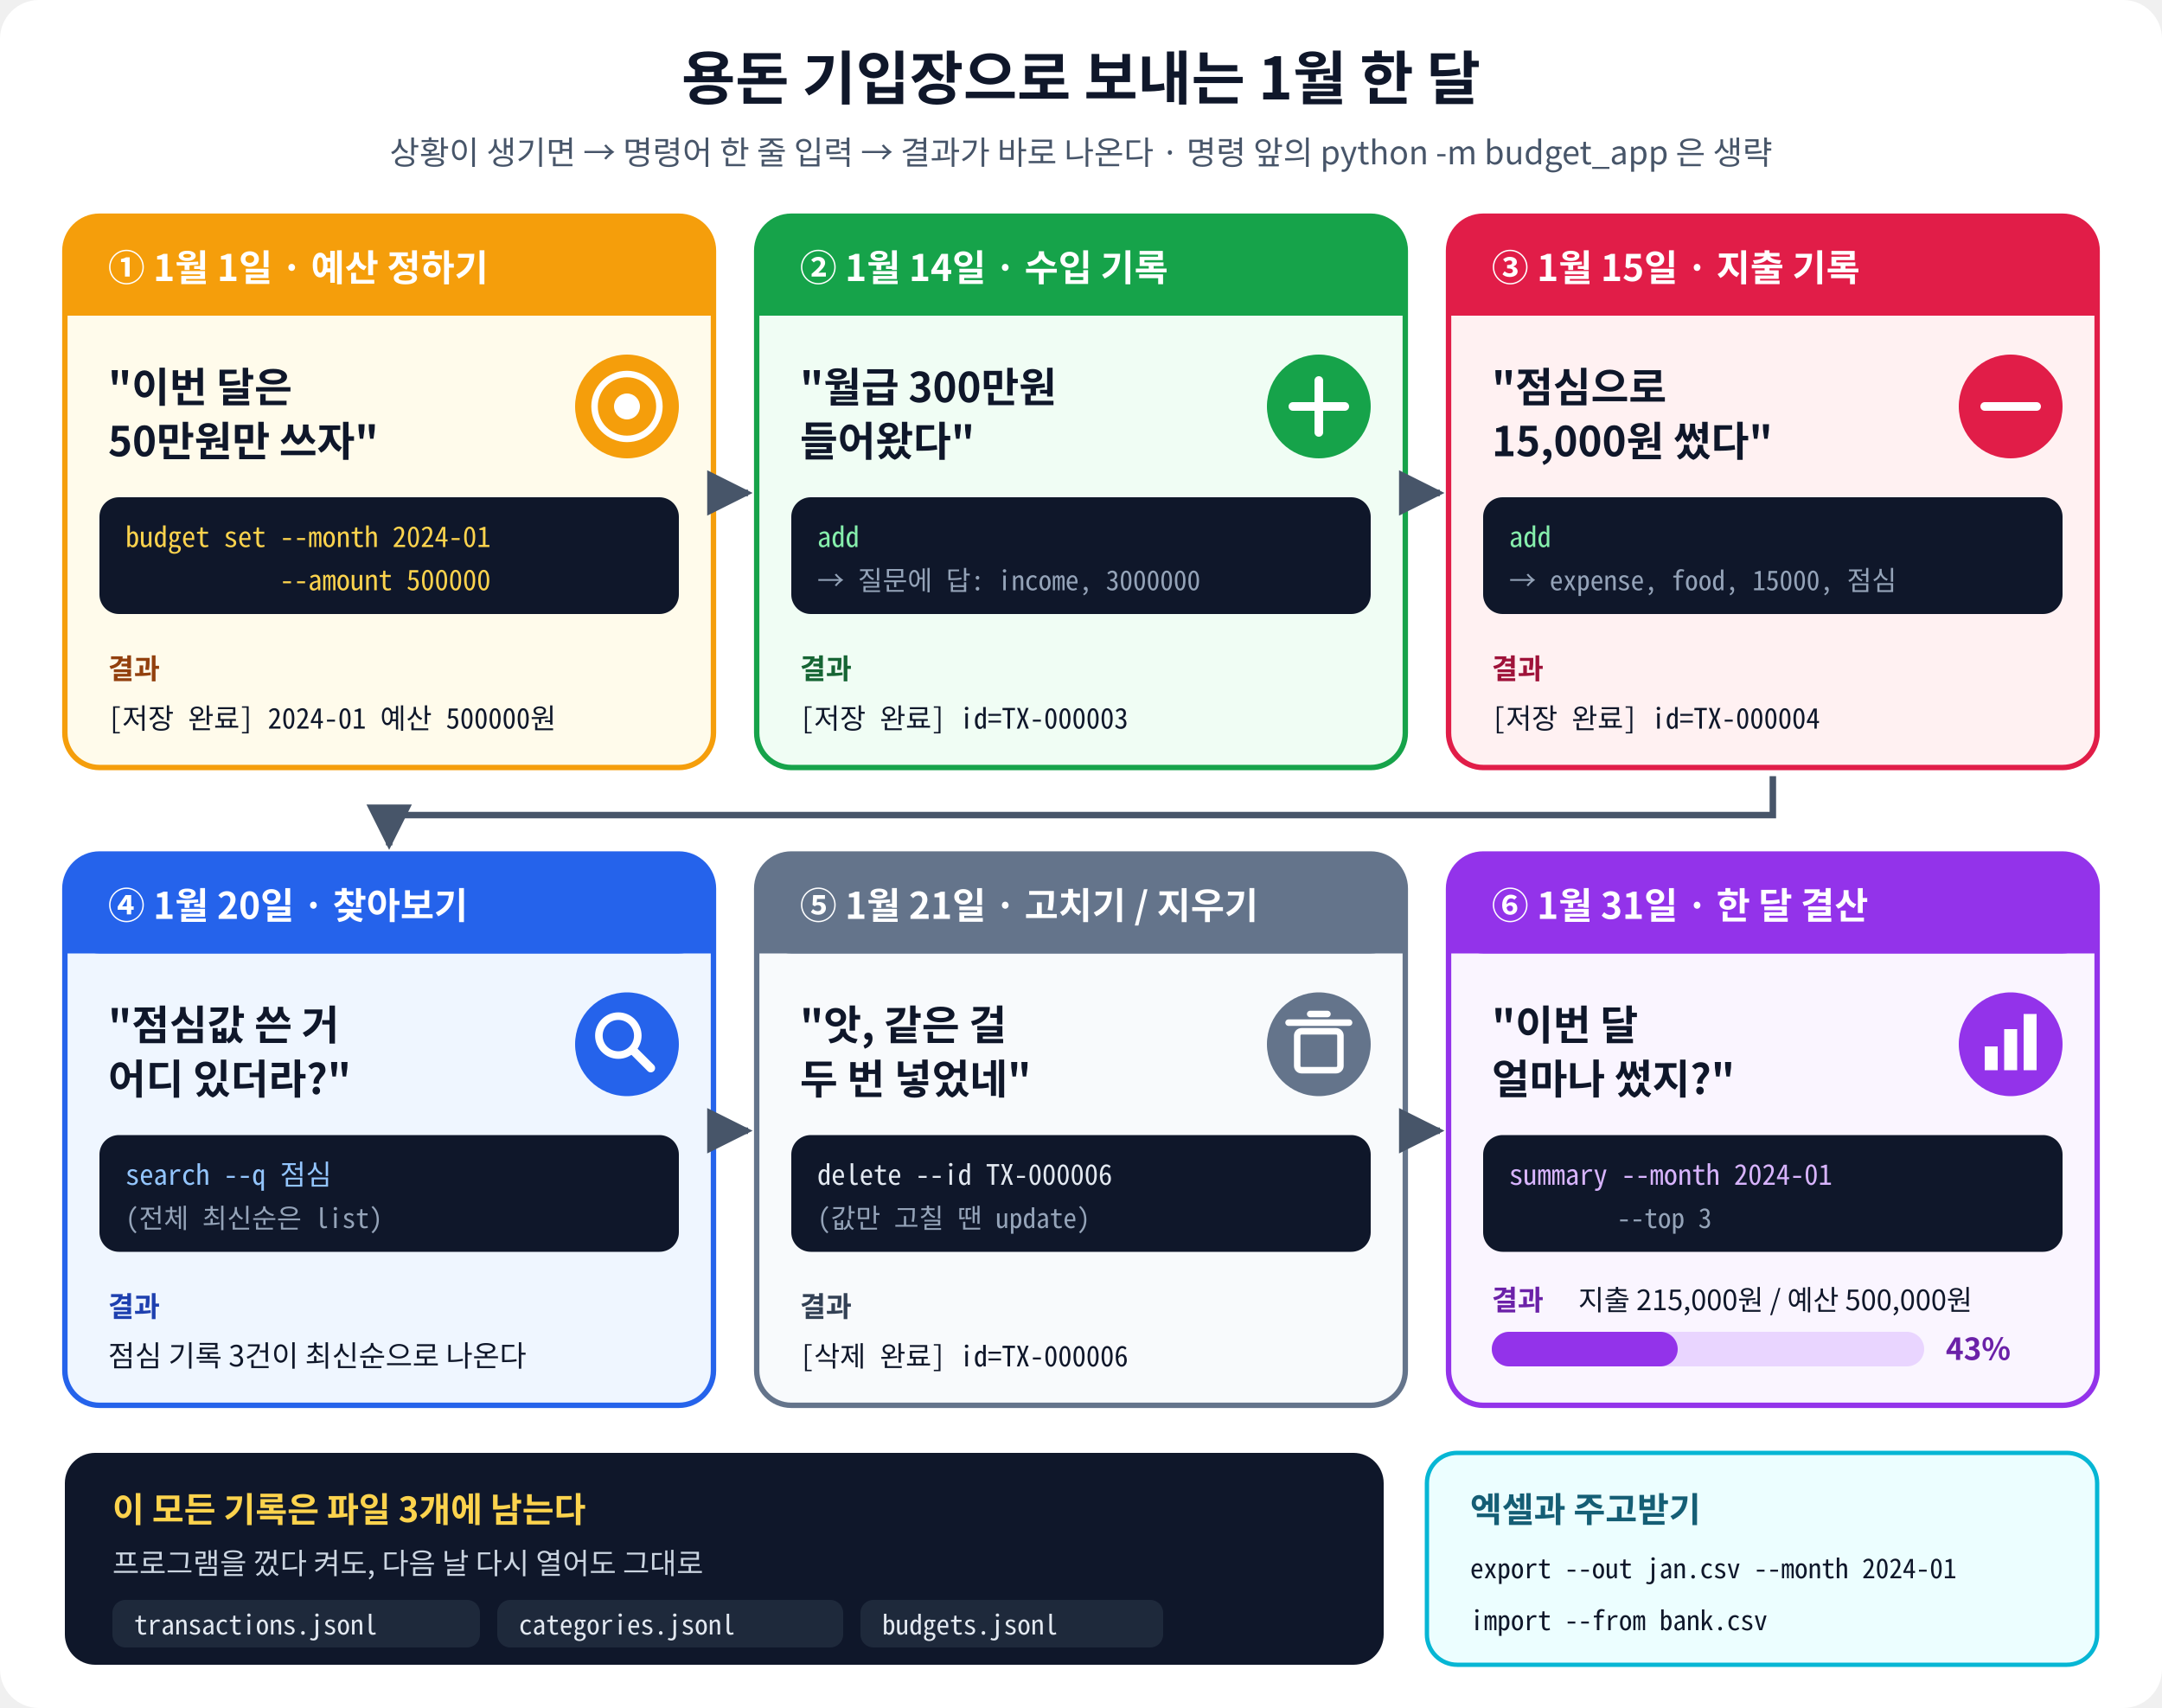
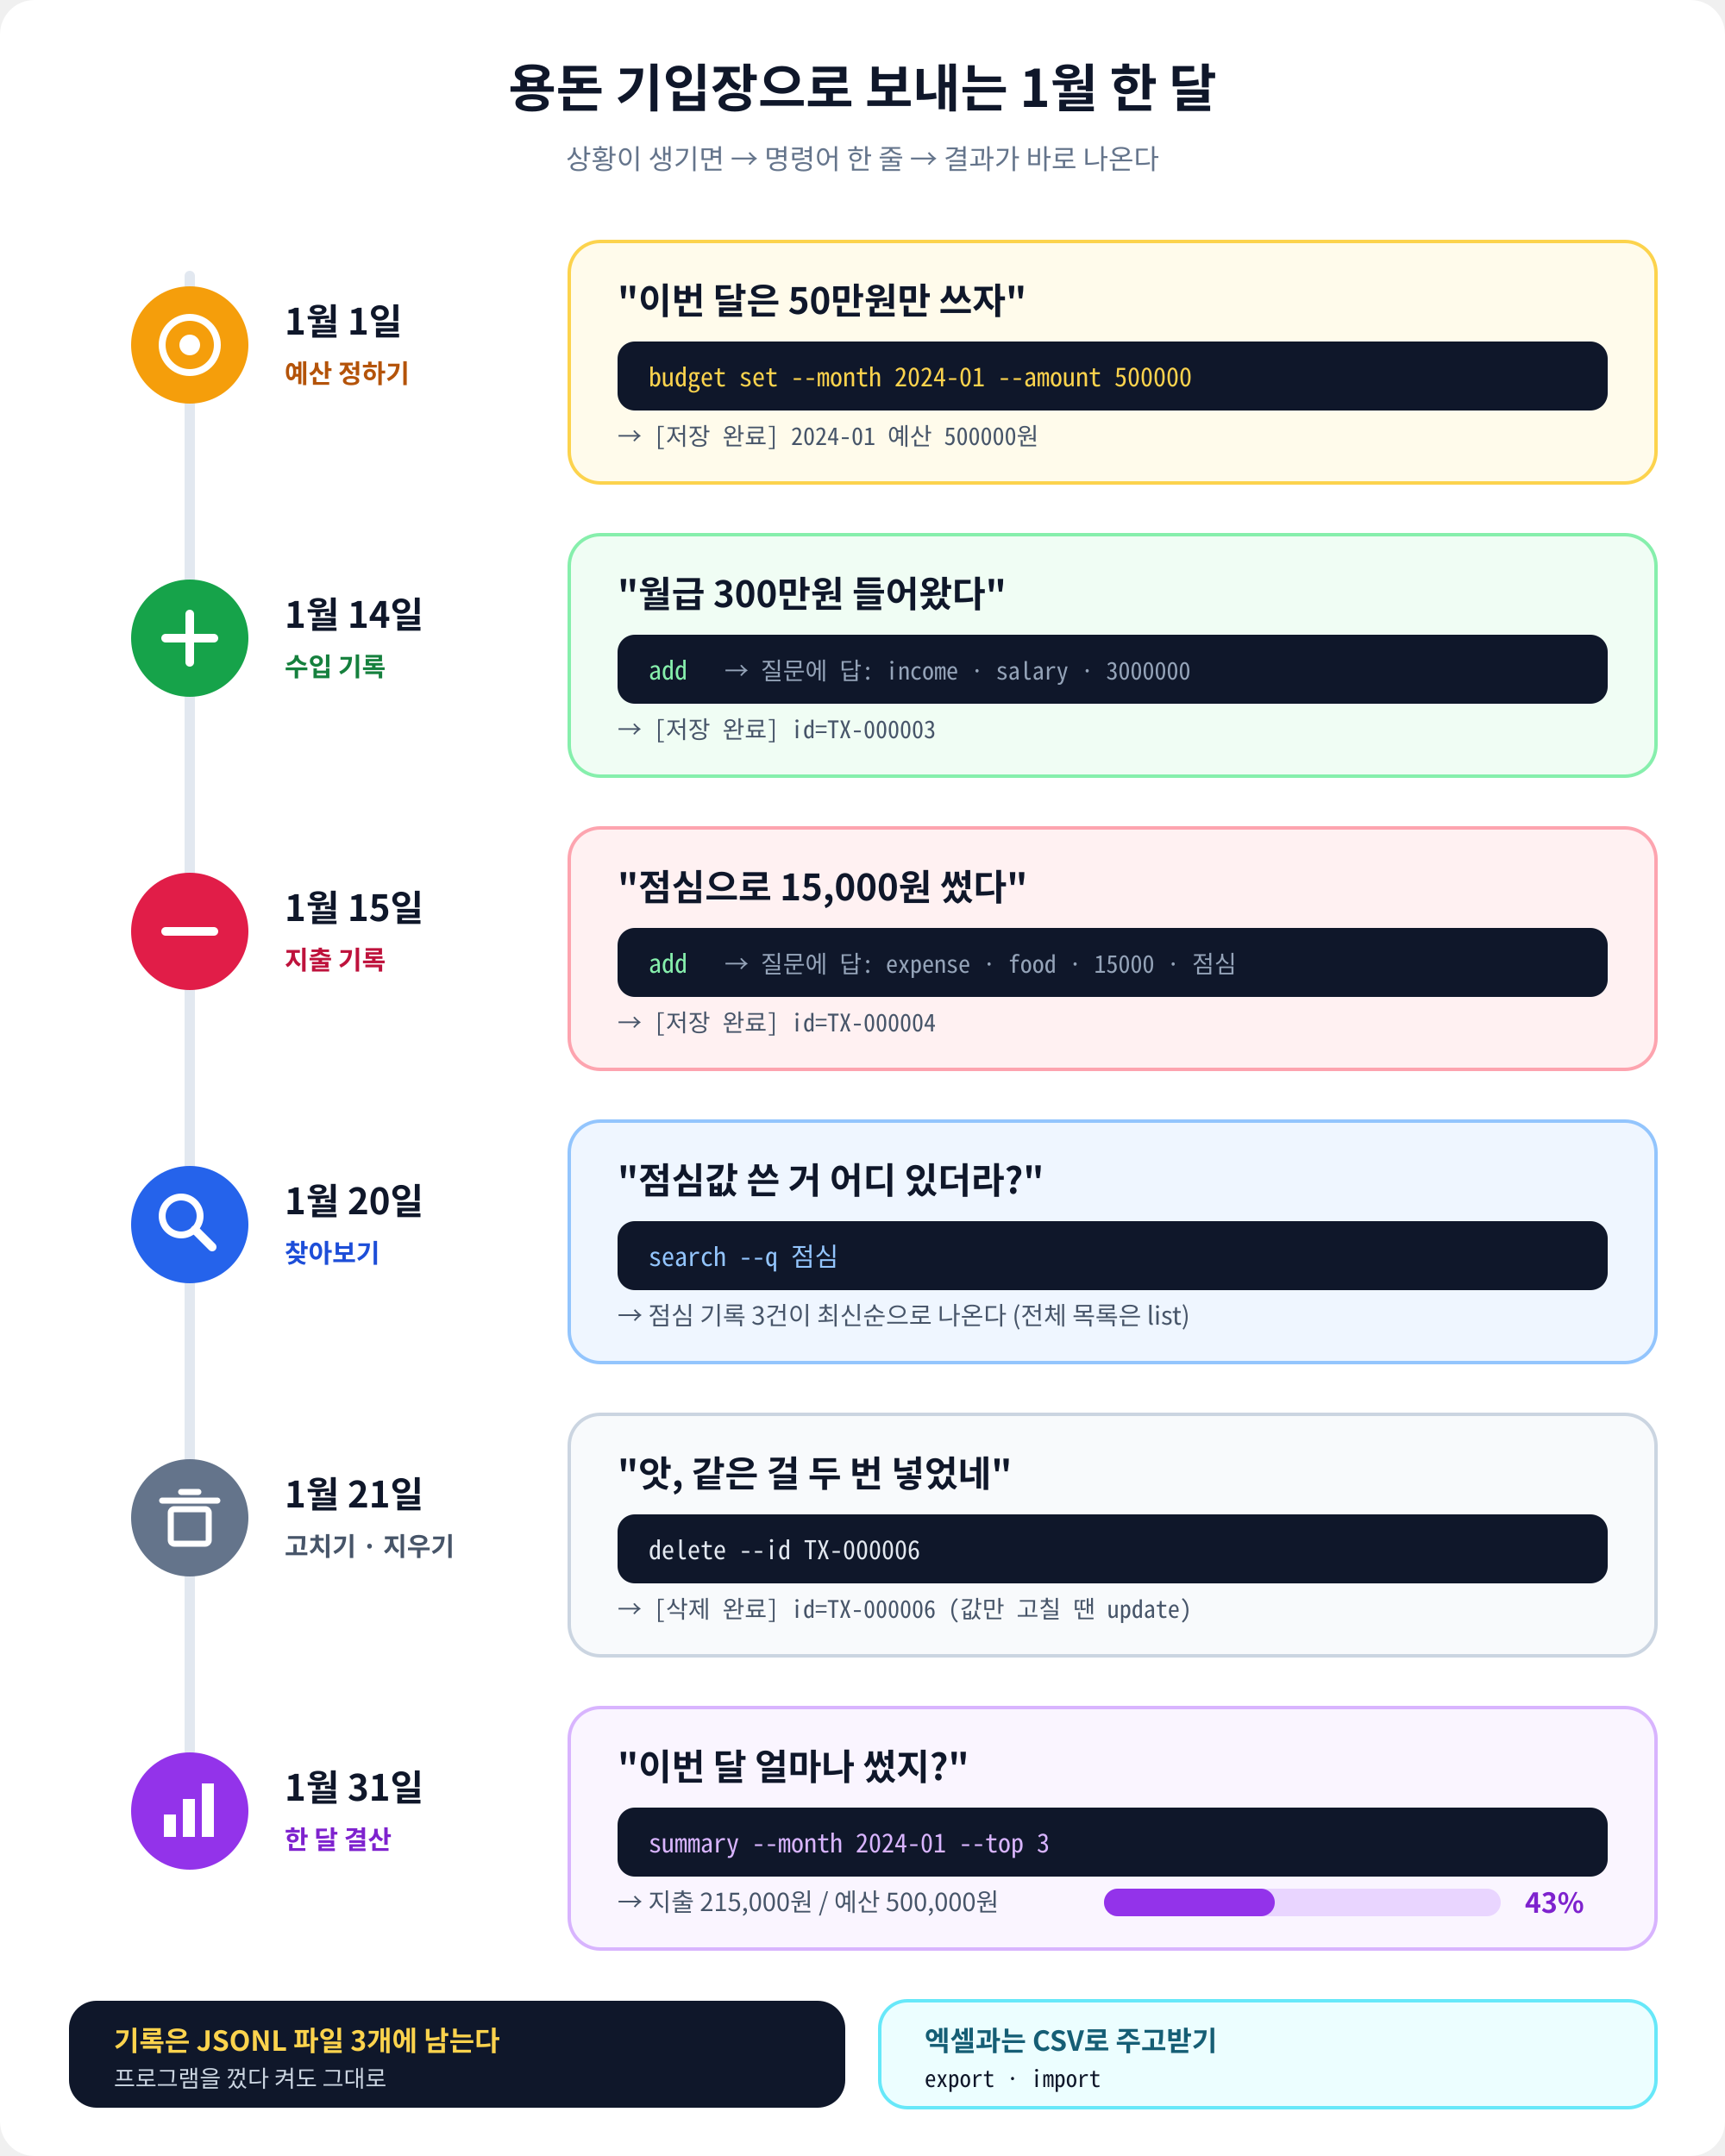
- <svg xmlns="http://www.w3.org/2000/svg" viewBox="0 0 1000 790" width="1000" height="790" font-family="Pretendard, 'Apple SD Gothic Neo', 'Malgun Gothic', 'Noto Sans KR', 'Noto Sans CJK KR', sans-serif">
-   <defs>
-     <marker id="arr" viewBox="0 0 10 10" refX="9" refY="5" markerWidth="7" markerHeight="7" orient="auto-start-reverse">
-       <path d="M0,0 L10,5 L0,10 z" fill="#475569" />
-     </marker>
-   </defs>
-   <rect width="1000" height="790" rx="18" fill="#ffffff" />
-   <text x="500" y="46" text-anchor="middle" font-size="27" font-weight="800" fill="#0f172a">용돈 기입장으로 보내는 1월 한 달</text>
-   <text x="500" y="76" text-anchor="middle" font-size="15" fill="#475569">상황이 생기면 → 명령어 한 줄 입력 → 결과가 바로 나온다   ·   명령 앞의 python -m budget_app 은 생략</text>
+ <svg xmlns="http://www.w3.org/2000/svg" viewBox="0 0 1000 1250" width="1000" height="1250" font-family="Pretendard, 'Apple SD Gothic Neo', 'Malgun Gothic', 'Noto Sans KR', 'Noto Sans CJK KR', sans-serif">
+   <rect width="1000" height="1250" rx="20" fill="#ffffff" />
+   <text x="500" y="62" text-anchor="middle" font-size="30" font-weight="800" fill="#0f172a">용돈 기입장으로 보내는 1월 한 달</text>
+   <text x="500" y="98" text-anchor="middle" font-size="16" fill="#64748b">상황이 생기면 → 명령어 한 줄 → 결과가 바로 나온다</text>
+   <line x1="110" y1="160" x2="110" y2="1015" stroke="#e2e8f0" stroke-width="6" stroke-linecap="round" />
  <g>
-     <rect x="30" y="100" width="300" height="255" rx="16" fill="#fffbeb" stroke="#f59e0b" stroke-width="2.5" />
-     <rect x="30" y="100" width="300" height="46" rx="16" fill="#f59e0b" />
-     <rect x="30" y="130" width="300" height="16" fill="#f59e0b" />
-     <text x="50" y="130" font-size="17" font-weight="800" fill="#fff">① 1월 1일 · 예산 정하기</text>
-     <circle cx="290" cy="188" r="24" fill="#f59e0b" />
-     <circle cx="290" cy="188" r="15" fill="none" stroke="#fff" stroke-width="3" />
-     <circle cx="290" cy="188" r="6" fill="#fff" />
-     <text x="50" y="186" font-size="19" font-weight="800" fill="#0f172a">"이번 달은</text>
-     <text x="50" y="211" font-size="19" font-weight="800" fill="#0f172a">50만원만 쓰자"</text>
-     <rect x="46" y="230" width="268" height="54" rx="9" fill="#0f172a" />
-     <text x="58" y="253" font-family="'D2Coding', 'Consolas', 'Noto Sans Mono CJK KR', monospace" font-size="13" fill="#fcd34d">budget set --month 2024-01</text>
-     <text x="58" y="273" xml:space="preserve" font-family="'D2Coding', 'Consolas', 'Noto Sans Mono CJK KR', monospace" font-size="13" fill="#fcd34d">           --amount 500000</text>
-     <text x="50" y="314" font-size="13" font-weight="700" fill="#92400e">결과</text>
-     <text x="50" y="337" font-family="'D2Coding', 'Consolas', 'Noto Sans Mono CJK KR', monospace" font-size="13" fill="#0f172a">[저장 완료] 2024-01 예산 500000원</text>
+     <circle cx="110" cy="200" r="34" fill="#f59e0b" />
+     <circle cx="110" cy="200" r="16" fill="none" stroke="#fff" stroke-width="4" />
+     <circle cx="110" cy="200" r="6" fill="#fff" />
+     <text x="165" y="194" font-size="21" font-weight="800" fill="#0f172a">1월 1일</text>
+     <text x="165" y="222" font-size="15" font-weight="700" fill="#b45309">예산 정하기</text>
+     <rect x="330" y="140" width="630" height="140" rx="18" fill="#fffbeb" stroke="#fcd34d" stroke-width="2" />
+     <text x="358" y="182" font-size="21" font-weight="800" fill="#0f172a">"이번 달은 50만원만 쓰자"</text>
+     <rect x="358" y="198" width="574" height="40" rx="10" fill="#0f172a" />
+     <text x="376" y="224" font-family="'D2Coding', 'Consolas', 'Noto Sans Mono CJK KR', monospace" font-size="15" fill="#fcd34d">budget set --month 2024-01 --amount 500000</text>
+     <text x="358" y="258" font-family="'D2Coding', 'Consolas', 'Noto Sans Mono CJK KR', monospace" font-size="14" fill="#475569">→ [저장 완료] 2024-01 예산 500000원</text>
  </g>
-   <line x1="334" y1="228" x2="346" y2="228" stroke="#475569" stroke-width="3" marker-end="url(#arr)" />
  <g>
-     <rect x="350" y="100" width="300" height="255" rx="16" fill="#f0fdf4" stroke="#16a34a" stroke-width="2.5" />
-     <rect x="350" y="100" width="300" height="46" rx="16" fill="#16a34a" />
-     <rect x="350" y="130" width="300" height="16" fill="#16a34a" />
-     <text x="370" y="130" font-size="17" font-weight="800" fill="#fff">② 1월 14일 · 수입 기록</text>
-     <circle cx="610" cy="188" r="24" fill="#16a34a" />
-     <line x1="598" y1="188" x2="622" y2="188" stroke="#fff" stroke-width="4" stroke-linecap="round" />
-     <line x1="610" y1="176" x2="610" y2="200" stroke="#fff" stroke-width="4" stroke-linecap="round" />
-     <text x="370" y="186" font-size="19" font-weight="800" fill="#0f172a">"월급 300만원</text>
-     <text x="370" y="211" font-size="19" font-weight="800" fill="#0f172a">들어왔다"</text>
-     <rect x="366" y="230" width="268" height="54" rx="9" fill="#0f172a" />
-     <text x="378" y="253" font-family="'D2Coding', 'Consolas', 'Noto Sans Mono CJK KR', monospace" font-size="13" fill="#86efac">add</text>
-     <text x="378" y="273" font-family="'D2Coding', 'Consolas', 'Noto Sans Mono CJK KR', monospace" font-size="12.5" fill="#94a3b8">→ 질문에 답: income, 3000000</text>
-     <text x="370" y="314" font-size="13" font-weight="700" fill="#166534">결과</text>
-     <text x="370" y="337" font-family="'D2Coding', 'Consolas', 'Noto Sans Mono CJK KR', monospace" font-size="13" fill="#0f172a">[저장 완료] id=TX-000003</text>
+     <circle cx="110" cy="370" r="34" fill="#16a34a" />
+     <line x1="96" y1="370" x2="124" y2="370" stroke="#fff" stroke-width="5" stroke-linecap="round" />
+     <line x1="110" y1="356" x2="110" y2="384" stroke="#fff" stroke-width="5" stroke-linecap="round" />
+     <text x="165" y="364" font-size="21" font-weight="800" fill="#0f172a">1월 14일</text>
+     <text x="165" y="392" font-size="15" font-weight="700" fill="#15803d">수입 기록</text>
+     <rect x="330" y="310" width="630" height="140" rx="18" fill="#f0fdf4" stroke="#86efac" stroke-width="2" />
+     <text x="358" y="352" font-size="21" font-weight="800" fill="#0f172a">"월급 300만원 들어왔다"</text>
+     <rect x="358" y="368" width="574" height="40" rx="10" fill="#0f172a" />
+     <text x="376" y="394" font-family="'D2Coding', 'Consolas', 'Noto Sans Mono CJK KR', monospace" font-size="15" fill="#86efac">add</text>
+     <text x="420" y="394" font-family="'D2Coding', 'Consolas', 'Noto Sans Mono CJK KR', monospace" font-size="14" fill="#94a3b8">→ 질문에 답: income · salary · 3000000</text>
+     <text x="358" y="428" font-family="'D2Coding', 'Consolas', 'Noto Sans Mono CJK KR', monospace" font-size="14" fill="#475569">→ [저장 완료] id=TX-000003</text>
  </g>
-   <line x1="654" y1="228" x2="666" y2="228" stroke="#475569" stroke-width="3" marker-end="url(#arr)" />
  <g>
-     <rect x="670" y="100" width="300" height="255" rx="16" fill="#fff1f2" stroke="#e11d48" stroke-width="2.5" />
-     <rect x="670" y="100" width="300" height="46" rx="16" fill="#e11d48" />
-     <rect x="670" y="130" width="300" height="16" fill="#e11d48" />
-     <text x="690" y="130" font-size="17" font-weight="800" fill="#fff">③ 1월 15일 · 지출 기록</text>
-     <circle cx="930" cy="188" r="24" fill="#e11d48" />
-     <line x1="918" y1="188" x2="942" y2="188" stroke="#fff" stroke-width="4" stroke-linecap="round" />
-     <text x="690" y="186" font-size="19" font-weight="800" fill="#0f172a">"점심으로</text>
-     <text x="690" y="211" font-size="19" font-weight="800" fill="#0f172a">15,000원 썼다"</text>
-     <rect x="686" y="230" width="268" height="54" rx="9" fill="#0f172a" />
-     <text x="698" y="253" font-family="'D2Coding', 'Consolas', 'Noto Sans Mono CJK KR', monospace" font-size="13" fill="#86efac">add</text>
-     <text x="698" y="273" font-family="'D2Coding', 'Consolas', 'Noto Sans Mono CJK KR', monospace" font-size="12.5" fill="#94a3b8">→ expense, food, 15000, 점심</text>
-     <text x="690" y="314" font-size="13" font-weight="700" fill="#9f1239">결과</text>
-     <text x="690" y="337" font-family="'D2Coding', 'Consolas', 'Noto Sans Mono CJK KR', monospace" font-size="13" fill="#0f172a">[저장 완료] id=TX-000004</text>
+     <circle cx="110" cy="540" r="34" fill="#e11d48" />
+     <line x1="96" y1="540" x2="124" y2="540" stroke="#fff" stroke-width="5" stroke-linecap="round" />
+     <text x="165" y="534" font-size="21" font-weight="800" fill="#0f172a">1월 15일</text>
+     <text x="165" y="562" font-size="15" font-weight="700" fill="#be123c">지출 기록</text>
+     <rect x="330" y="480" width="630" height="140" rx="18" fill="#fff1f2" stroke="#fda4af" stroke-width="2" />
+     <text x="358" y="522" font-size="21" font-weight="800" fill="#0f172a">"점심으로 15,000원 썼다"</text>
+     <rect x="358" y="538" width="574" height="40" rx="10" fill="#0f172a" />
+     <text x="376" y="564" font-family="'D2Coding', 'Consolas', 'Noto Sans Mono CJK KR', monospace" font-size="15" fill="#86efac">add</text>
+     <text x="420" y="564" font-family="'D2Coding', 'Consolas', 'Noto Sans Mono CJK KR', monospace" font-size="14" fill="#94a3b8">→ 질문에 답: expense · food · 15000 · 점심</text>
+     <text x="358" y="598" font-family="'D2Coding', 'Consolas', 'Noto Sans Mono CJK KR', monospace" font-size="14" fill="#475569">→ [저장 완료] id=TX-000004</text>
  </g>
-   <path d="M 820 359 V 377 H 180 V 391" fill="none" stroke="#475569" stroke-width="3" marker-end="url(#arr)" />
  <g>
-     <rect x="30" y="395" width="300" height="255" rx="16" fill="#eff6ff" stroke="#2563eb" stroke-width="2.5" />
-     <rect x="30" y="395" width="300" height="46" rx="16" fill="#2563eb" />
-     <rect x="30" y="425" width="300" height="16" fill="#2563eb" />
-     <text x="50" y="425" font-size="17" font-weight="800" fill="#fff">④ 1월 20일 · 찾아보기</text>
-     <circle cx="290" cy="483" r="24" fill="#2563eb" />
-     <circle cx="286" cy="479" r="9" fill="none" stroke="#fff" stroke-width="3.5" />
-     <line x1="293" y1="486" x2="301" y2="494" stroke="#fff" stroke-width="4" stroke-linecap="round" />
-     <text x="50" y="481" font-size="19" font-weight="800" fill="#0f172a">"점심값 쓴 거</text>
-     <text x="50" y="506" font-size="19" font-weight="800" fill="#0f172a">어디 있더라?"</text>
-     <rect x="46" y="525" width="268" height="54" rx="9" fill="#0f172a" />
-     <text x="58" y="548" font-family="'D2Coding', 'Consolas', 'Noto Sans Mono CJK KR', monospace" font-size="13" fill="#93c5fd">search --q 점심</text>
-     <text x="58" y="568" font-family="'D2Coding', 'Consolas', 'Noto Sans Mono CJK KR', monospace" font-size="12.5" fill="#94a3b8">(전체 최신순은 list)</text>
-     <text x="50" y="609" font-size="13" font-weight="700" fill="#1e40af">결과</text>
-     <text x="50" y="632" font-size="13.5" fill="#0f172a">점심 기록 3건이 최신순으로 나온다</text>
+     <circle cx="110" cy="710" r="34" fill="#2563eb" />
+     <circle cx="105" cy="705" r="11" fill="none" stroke="#fff" stroke-width="4" />
+     <line x1="113" y1="713" x2="123" y2="723" stroke="#fff" stroke-width="5" stroke-linecap="round" />
+     <text x="165" y="704" font-size="21" font-weight="800" fill="#0f172a">1월 20일</text>
+     <text x="165" y="732" font-size="15" font-weight="700" fill="#1d4ed8">찾아보기</text>
+     <rect x="330" y="650" width="630" height="140" rx="18" fill="#eff6ff" stroke="#93c5fd" stroke-width="2" />
+     <text x="358" y="692" font-size="21" font-weight="800" fill="#0f172a">"점심값 쓴 거 어디 있더라?"</text>
+     <rect x="358" y="708" width="574" height="40" rx="10" fill="#0f172a" />
+     <text x="376" y="734" font-family="'D2Coding', 'Consolas', 'Noto Sans Mono CJK KR', monospace" font-size="15" fill="#93c5fd">search --q 점심</text>
+     <text x="358" y="768" font-size="14.5" fill="#475569">→ 점심 기록 3건이 최신순으로 나온다  (전체 목록은 list)</text>
  </g>
-   <line x1="334" y1="523" x2="346" y2="523" stroke="#475569" stroke-width="3" marker-end="url(#arr)" />
  <g>
-     <rect x="350" y="395" width="300" height="255" rx="16" fill="#f8fafc" stroke="#64748b" stroke-width="2.5" />
-     <rect x="350" y="395" width="300" height="46" rx="16" fill="#64748b" />
-     <rect x="350" y="425" width="300" height="16" fill="#64748b" />
-     <text x="370" y="425" font-size="17" font-weight="800" fill="#fff">⑤ 1월 21일 · 고치기 / 지우기</text>
-     <circle cx="610" cy="483" r="24" fill="#64748b" />
-     <rect x="600" y="477" width="20" height="18" rx="2" fill="none" stroke="#fff" stroke-width="3" />
-     <line x1="596" y1="473" x2="624" y2="473" stroke="#fff" stroke-width="3" stroke-linecap="round" />
-     <line x1="606" y1="469" x2="614" y2="469" stroke="#fff" stroke-width="3" stroke-linecap="round" />
-     <text x="370" y="481" font-size="19" font-weight="800" fill="#0f172a">"앗, 같은 걸</text>
-     <text x="370" y="506" font-size="19" font-weight="800" fill="#0f172a">두 번 넣었네"</text>
-     <rect x="366" y="525" width="268" height="54" rx="9" fill="#0f172a" />
-     <text x="378" y="548" font-family="'D2Coding', 'Consolas', 'Noto Sans Mono CJK KR', monospace" font-size="13" fill="#e2e8f0">delete --id TX-000006</text>
-     <text x="378" y="568" font-family="'D2Coding', 'Consolas', 'Noto Sans Mono CJK KR', monospace" font-size="12.5" fill="#94a3b8">(값만 고칠 땐 update)</text>
-     <text x="370" y="609" font-size="13" font-weight="700" fill="#334155">결과</text>
-     <text x="370" y="632" font-family="'D2Coding', 'Consolas', 'Noto Sans Mono CJK KR', monospace" font-size="13" fill="#0f172a">[삭제 완료] id=TX-000006</text>
+     <circle cx="110" cy="880" r="34" fill="#64748b" />
+     <rect x="99" y="875" width="22" height="20" rx="2" fill="none" stroke="#fff" stroke-width="3.5" />
+     <line x1="94" y1="870" x2="126" y2="870" stroke="#fff" stroke-width="3.5" stroke-linecap="round" />
+     <line x1="105" y1="865" x2="115" y2="865" stroke="#fff" stroke-width="3.5" stroke-linecap="round" />
+     <text x="165" y="874" font-size="21" font-weight="800" fill="#0f172a">1월 21일</text>
+     <text x="165" y="902" font-size="15" font-weight="700" fill="#475569">고치기 · 지우기</text>
+     <rect x="330" y="820" width="630" height="140" rx="18" fill="#f8fafc" stroke="#cbd5e1" stroke-width="2" />
+     <text x="358" y="862" font-size="21" font-weight="800" fill="#0f172a">"앗, 같은 걸 두 번 넣었네"</text>
+     <rect x="358" y="878" width="574" height="40" rx="10" fill="#0f172a" />
+     <text x="376" y="904" font-family="'D2Coding', 'Consolas', 'Noto Sans Mono CJK KR', monospace" font-size="15" fill="#e2e8f0">delete --id TX-000006</text>
+     <text x="358" y="938" font-family="'D2Coding', 'Consolas', 'Noto Sans Mono CJK KR', monospace" font-size="14" fill="#475569">→ [삭제 완료] id=TX-000006   (값만 고칠 땐 update)</text>
  </g>
-   <line x1="654" y1="523" x2="666" y2="523" stroke="#475569" stroke-width="3" marker-end="url(#arr)" />
  <g>
-     <rect x="670" y="395" width="300" height="255" rx="16" fill="#faf5ff" stroke="#9333ea" stroke-width="2.5" />
-     <rect x="670" y="395" width="300" height="46" rx="16" fill="#9333ea" />
-     <rect x="670" y="425" width="300" height="16" fill="#9333ea" />
-     <text x="690" y="425" font-size="17" font-weight="800" fill="#fff">⑥ 1월 31일 · 한 달 결산</text>
-     <circle cx="930" cy="483" r="24" fill="#9333ea" />
-     <rect x="918" y="484" width="6" height="11" fill="#fff" />
-     <rect x="927" y="476" width="6" height="19" fill="#fff" />
-     <rect x="936" y="469" width="6" height="26" fill="#fff" />
-     <text x="690" y="481" font-size="19" font-weight="800" fill="#0f172a">"이번 달</text>
-     <text x="690" y="506" font-size="19" font-weight="800" fill="#0f172a">얼마나 썼지?"</text>
-     <rect x="686" y="525" width="268" height="54" rx="9" fill="#0f172a" />
-     <text x="698" y="548" font-family="'D2Coding', 'Consolas', 'Noto Sans Mono CJK KR', monospace" font-size="13" fill="#d8b4fe">summary --month 2024-01</text>
-     <text x="698" y="568" xml:space="preserve" font-family="'D2Coding', 'Consolas', 'Noto Sans Mono CJK KR', monospace" font-size="12.5" fill="#94a3b8">        --top 3</text>
-     <text x="690" y="606" font-size="13" font-weight="700" fill="#6b21a8">결과</text>
-     <text x="730" y="606" font-size="13" fill="#0f172a">지출 215,000원 / 예산 500,000원</text>
-     <rect x="690" y="616" width="200" height="16" rx="8" fill="#e9d5ff" />
-     <rect x="690" y="616" width="86" height="16" rx="8" fill="#9333ea" />
-     <text x="900" y="629" font-size="14" font-weight="800" fill="#6b21a8">43%</text>
+     <circle cx="110" cy="1050" r="34" fill="#9333ea" />
+     <rect x="95" y="1052" width="7" height="13" fill="#fff" />
+     <rect x="106" y="1043" width="7" height="22" fill="#fff" />
+     <rect x="117" y="1034" width="7" height="31" fill="#fff" />
+     <text x="165" y="1044" font-size="21" font-weight="800" fill="#0f172a">1월 31일</text>
+     <text x="165" y="1072" font-size="15" font-weight="700" fill="#7e22ce">한 달 결산</text>
+     <rect x="330" y="990" width="630" height="140" rx="18" fill="#faf5ff" stroke="#d8b4fe" stroke-width="2" />
+     <text x="358" y="1032" font-size="21" font-weight="800" fill="#0f172a">"이번 달 얼마나 썼지?"</text>
+     <rect x="358" y="1048" width="574" height="40" rx="10" fill="#0f172a" />
+     <text x="376" y="1074" font-family="'D2Coding', 'Consolas', 'Noto Sans Mono CJK KR', monospace" font-size="15" fill="#d8b4fe">summary --month 2024-01 --top 3</text>
+     <text x="358" y="1108" font-size="14.5" fill="#475569">→ 지출 215,000원 / 예산 500,000원</text>
+     <rect x="640" y="1095" width="230" height="16" rx="8" fill="#e9d5ff" />
+     <rect x="640" y="1095" width="99" height="16" rx="8" fill="#9333ea" />
+     <text x="884" y="1109" font-size="16" font-weight="800" fill="#7e22ce">43%</text>
  </g>
-   <rect x="30" y="672" width="610" height="98" rx="14" fill="#0f172a" />
-   <text x="52" y="704" font-size="16" font-weight="800" fill="#fcd34d">이 모든 기록은 파일 3개에 남는다</text>
-   <text x="52" y="728" font-size="13.5" fill="#cbd5e1">프로그램을 껐다 켜도, 다음 날 다시 열어도 그대로</text>
-   <g font-family="'D2Coding', 'Consolas', 'Noto Sans Mono CJK KR', monospace" font-size="12.5">
-     <rect x="52" y="740" width="170" height="22" rx="6" fill="#1e293b" />
-     <text x="62" y="756" fill="#e2e8f0">transactions.jsonl</text>
-     <rect x="230" y="740" width="160" height="22" rx="6" fill="#1e293b" />
-     <text x="240" y="756" fill="#e2e8f0">categories.jsonl</text>
-     <rect x="398" y="740" width="140" height="22" rx="6" fill="#1e293b" />
-     <text x="408" y="756" fill="#e2e8f0">budgets.jsonl</text>
-   </g>
-   <rect x="660" y="672" width="310" height="98" rx="14" fill="#ecfeff" stroke="#06b6d4" stroke-width="2" />
-   <text x="680" y="704" font-size="16" font-weight="800" fill="#155e75">엑셀과 주고받기</text>
-   <text x="680" y="730" font-family="'D2Coding', 'Consolas', 'Noto Sans Mono CJK KR', monospace" font-size="12.5" fill="#0f172a">export --out jan.csv --month 2024-01</text>
-   <text x="680" y="754" font-family="'D2Coding', 'Consolas', 'Noto Sans Mono CJK KR', monospace" font-size="12.5" fill="#0f172a">import --from bank.csv</text>
+   <rect x="40" y="1160" width="450" height="62" rx="16" fill="#0f172a" />
+   <text x="66" y="1189" font-size="16" font-weight="800" fill="#fcd34d">기록은 JSONL 파일 3개에 남는다</text>
+   <text x="66" y="1210" font-size="13.5" fill="#cbd5e1">프로그램을 껐다 켜도 그대로</text>
+   <rect x="510" y="1160" width="450" height="62" rx="16" fill="#ecfeff" stroke="#67e8f9" stroke-width="2" />
+   <text x="536" y="1189" font-size="16" font-weight="800" fill="#155e75">엑셀과는 CSV로 주고받기</text>
+   <text x="536" y="1210" font-family="'D2Coding', 'Consolas', 'Noto Sans Mono CJK KR', monospace" font-size="13.5" fill="#0f172a">export · import</text>
</svg>
